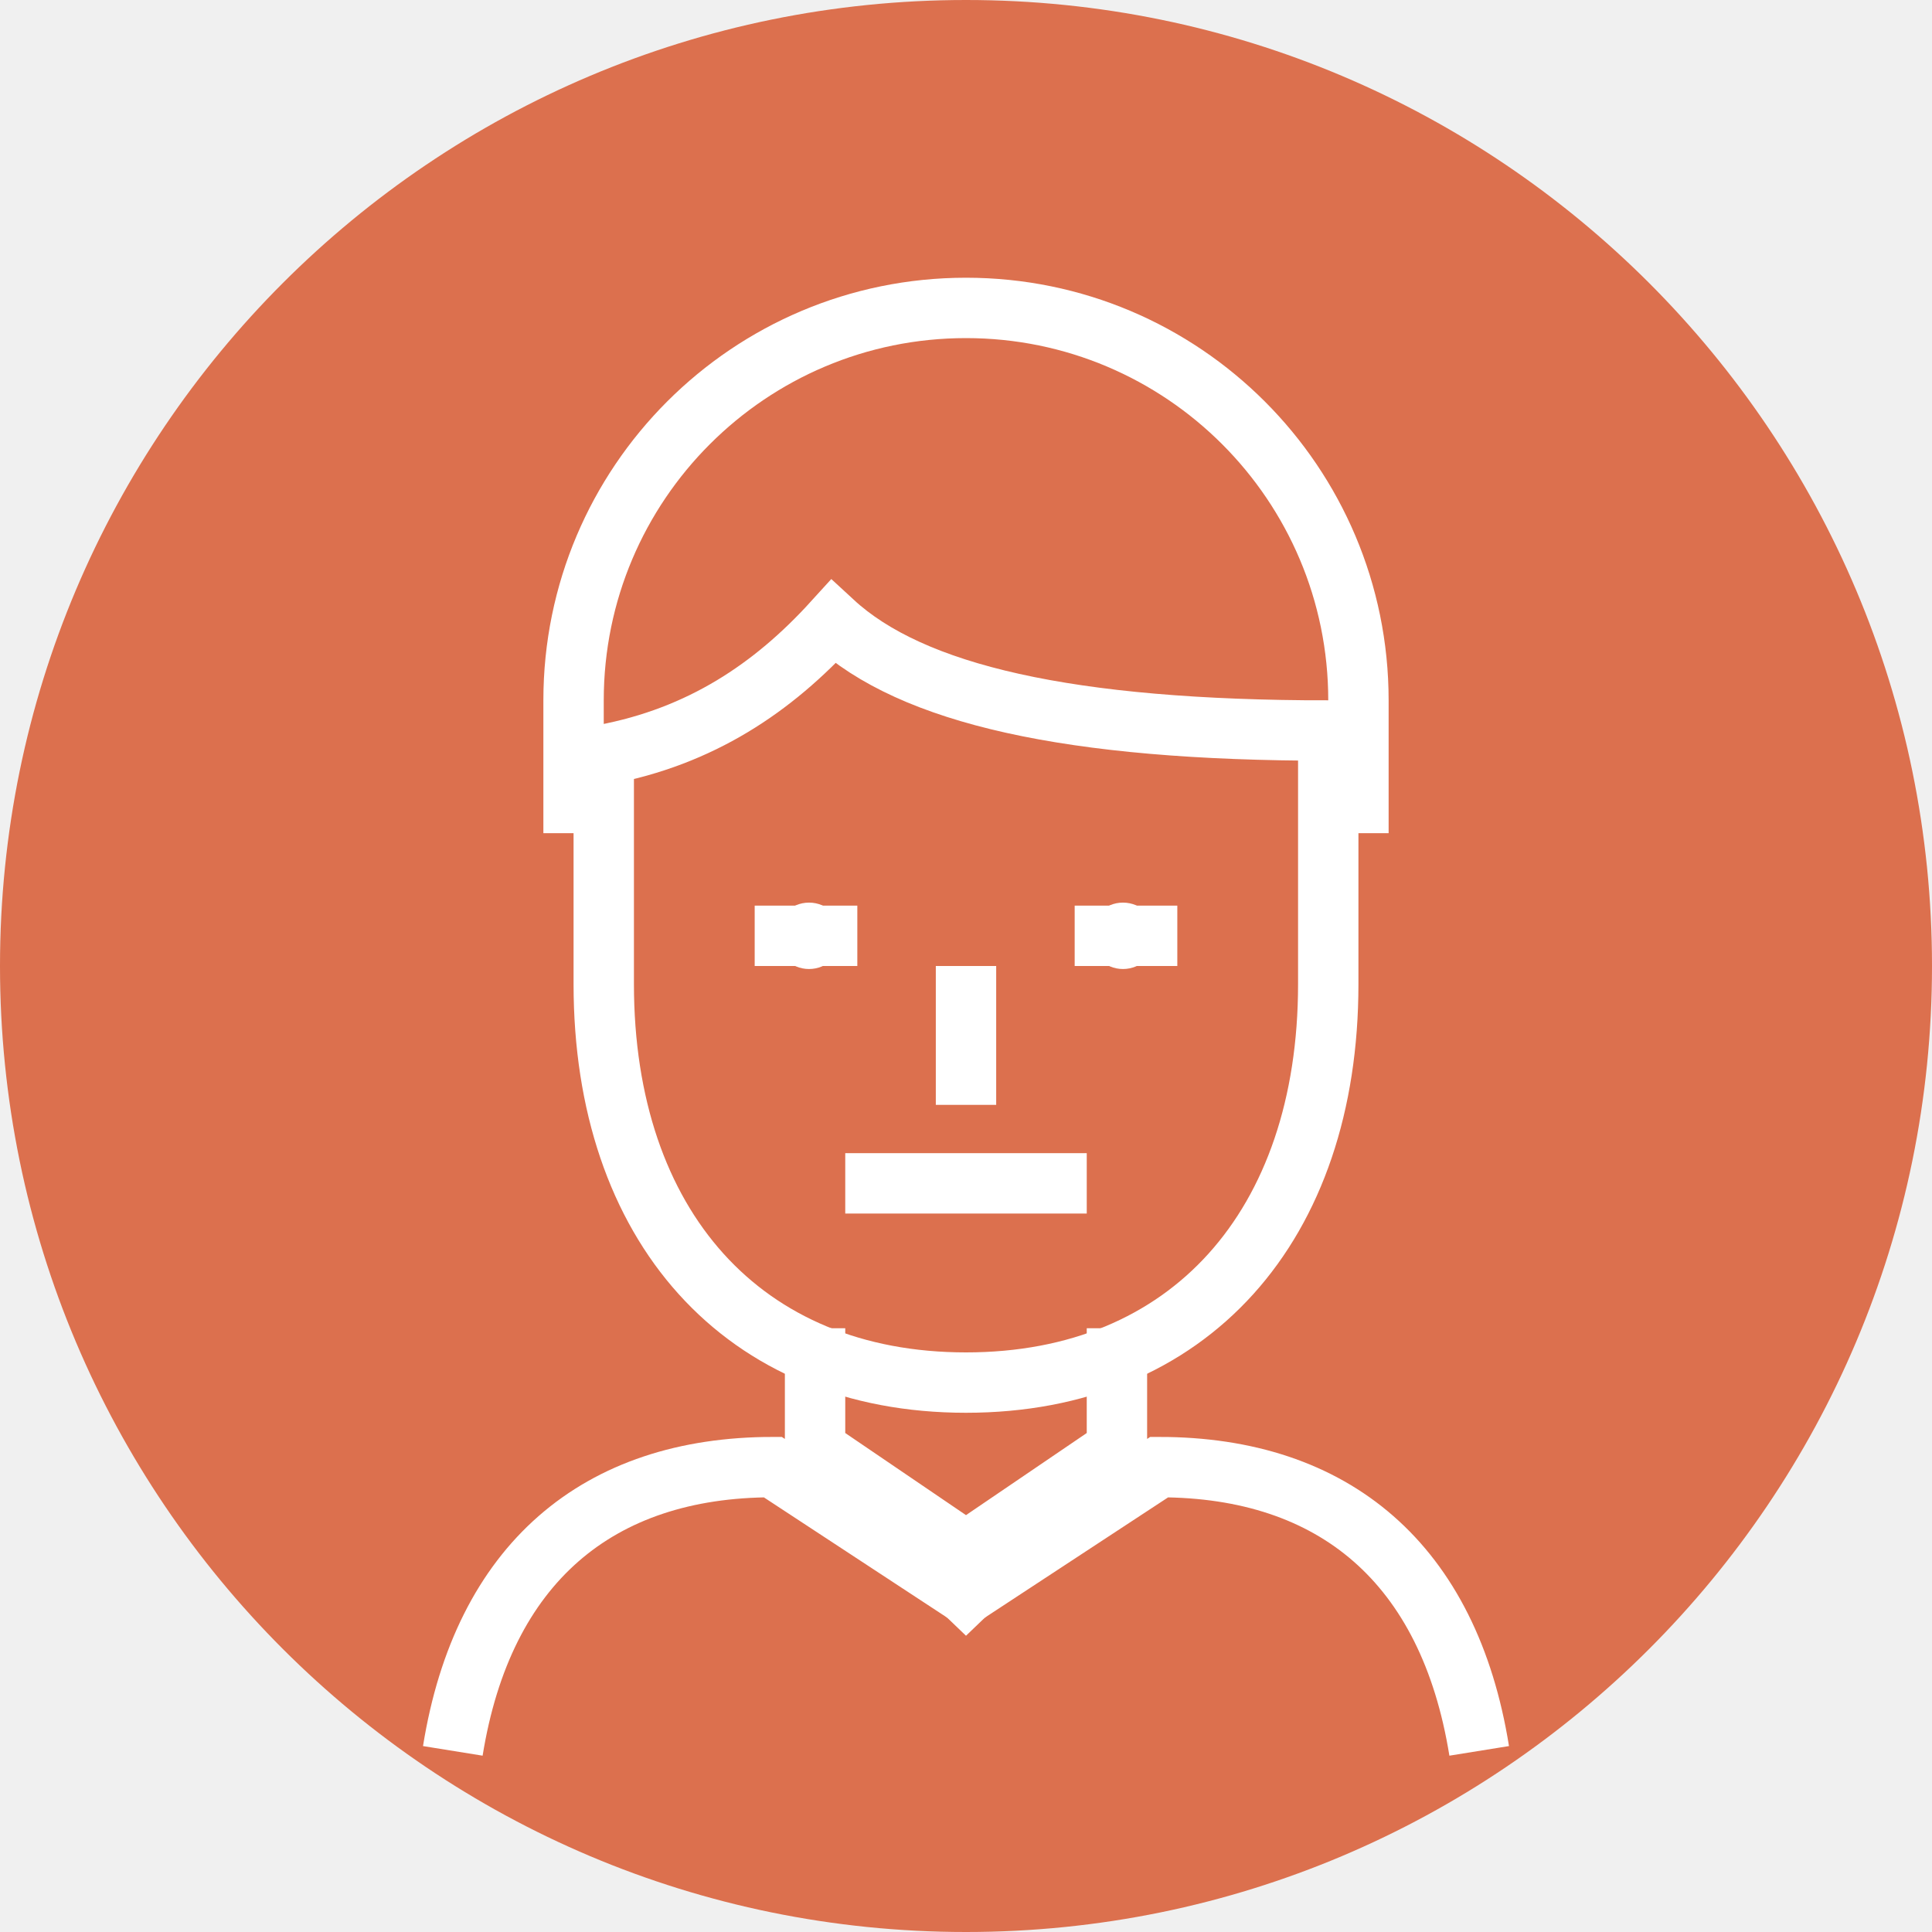
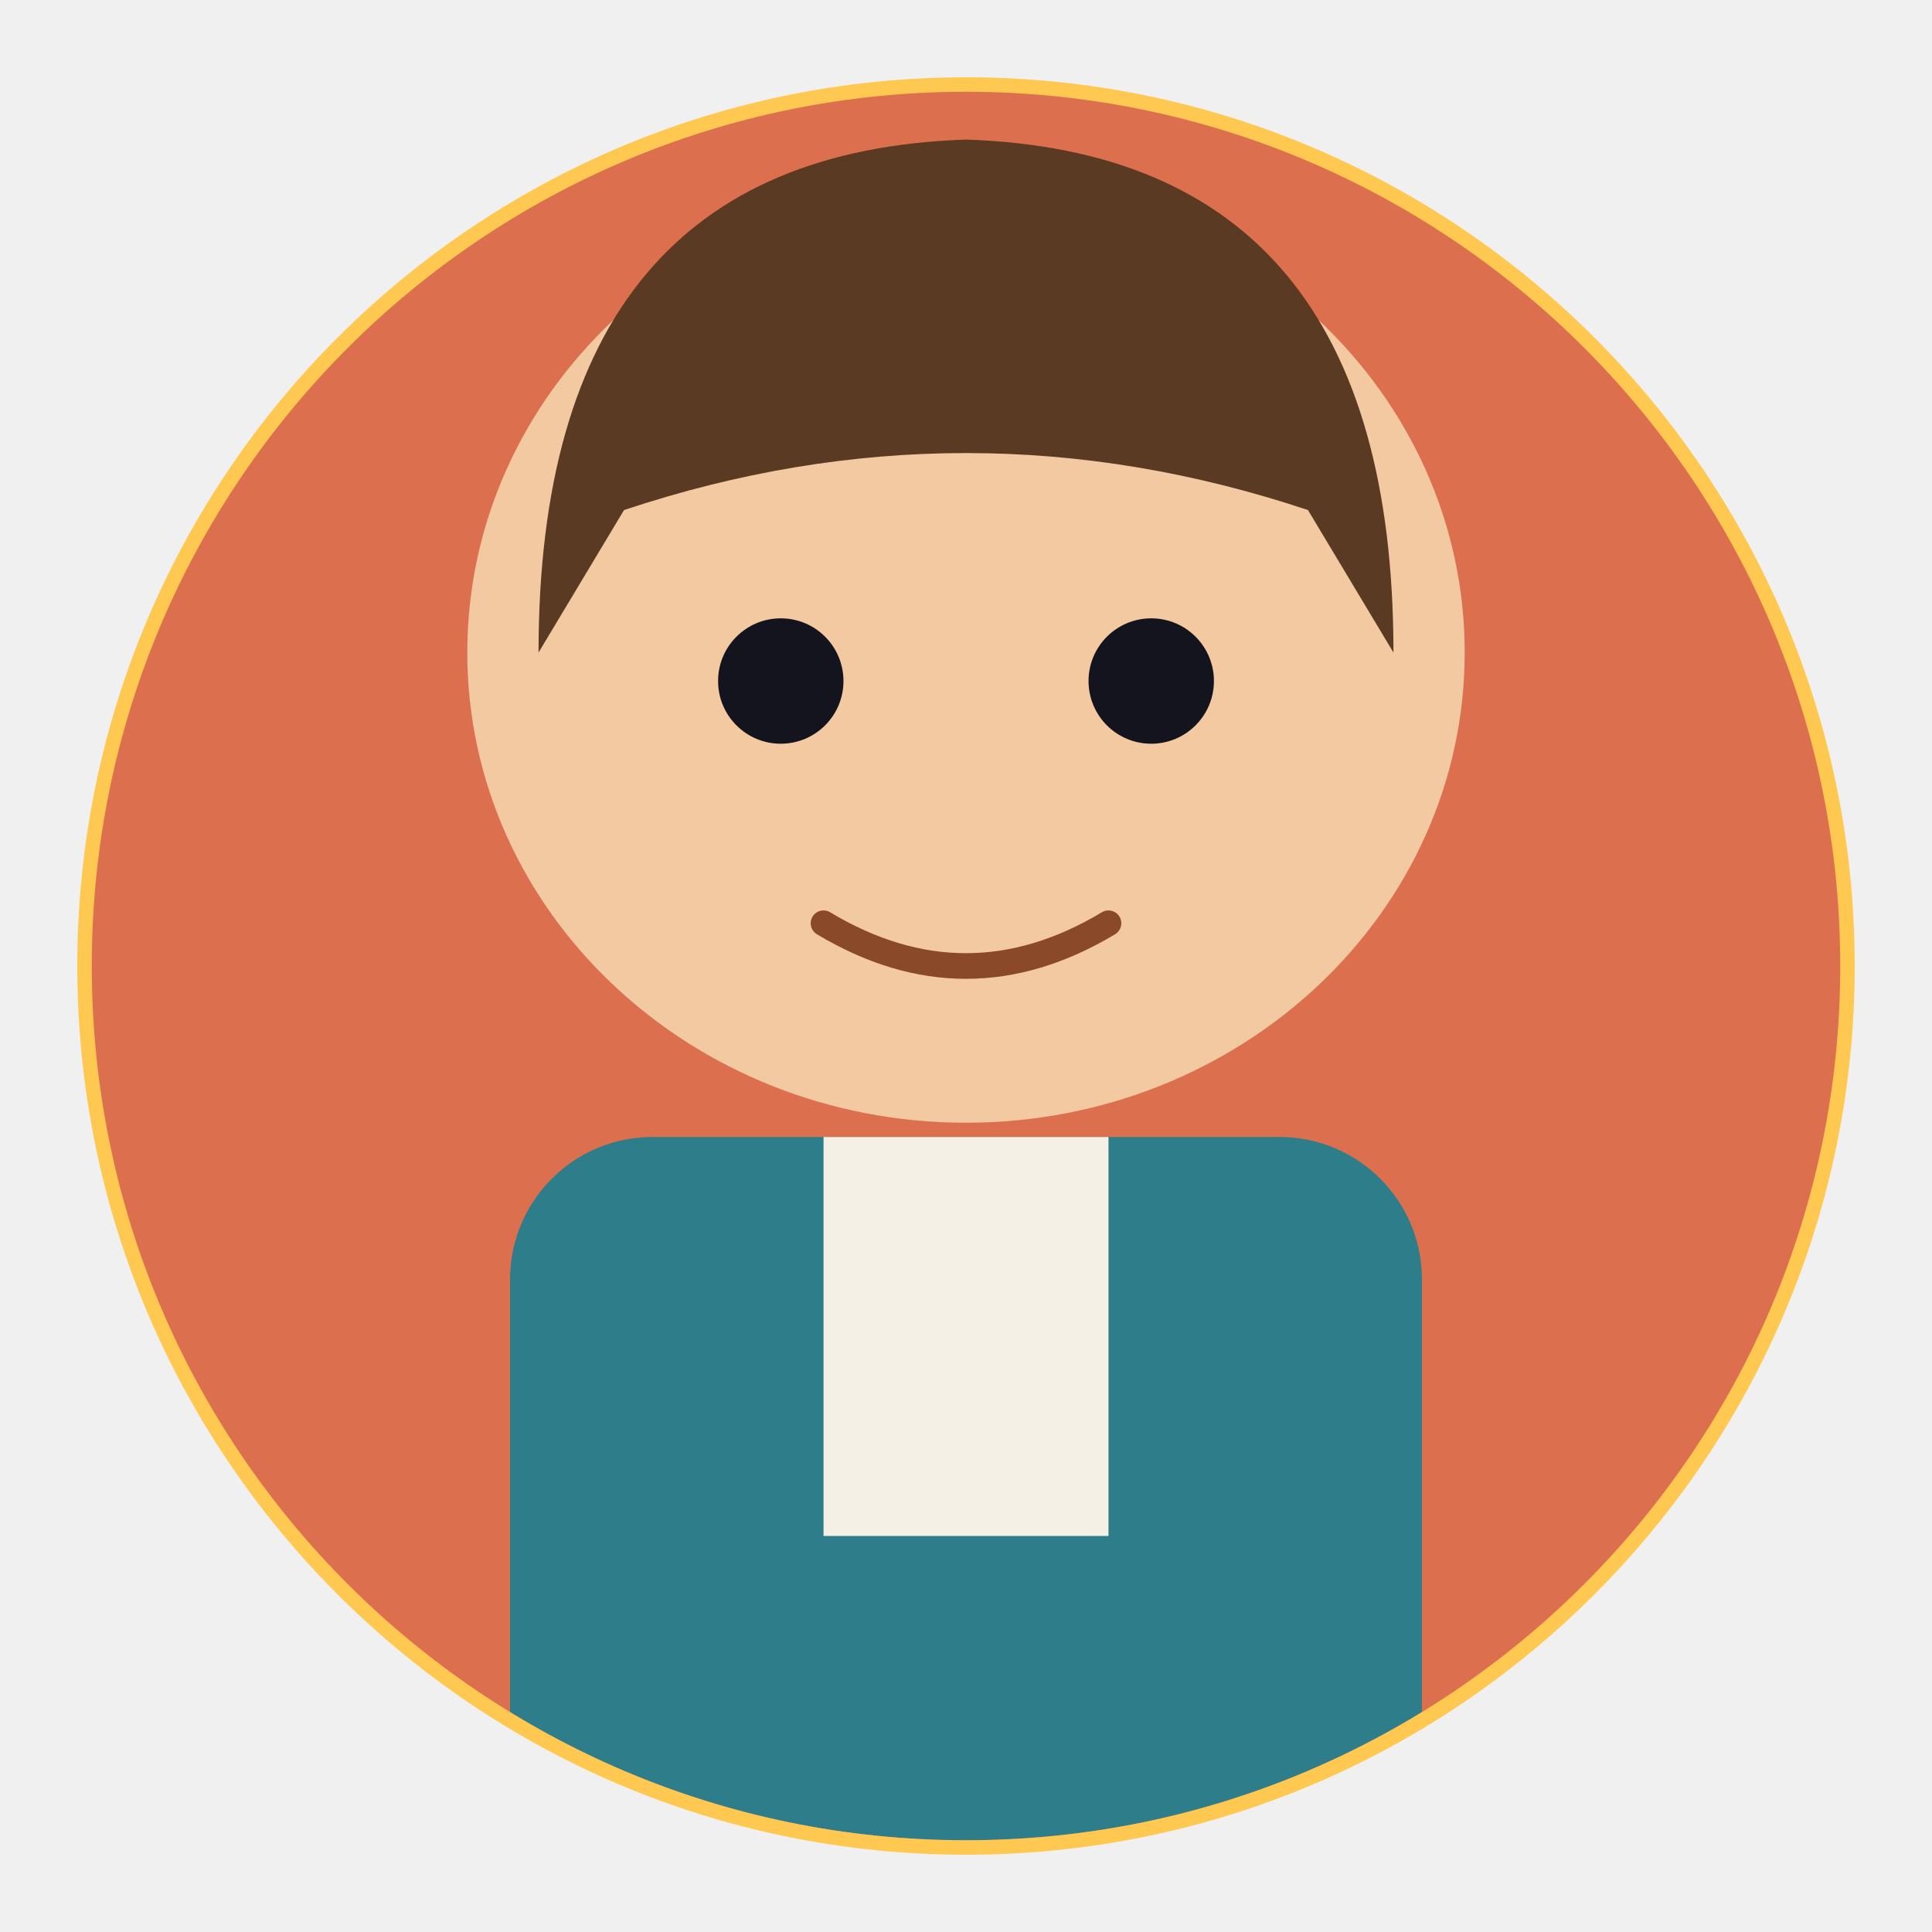
- <svg xmlns="http://www.w3.org/2000/svg" viewBox="0 0 32 32">
-   <circle cx="16" cy="16" r="16" fill="#dc704e" />
-   <path d="M9.5 13.8v-2.2a6.5 6.5 0 0 1 13 0v2.2" fill="none" stroke="white" strokeWidth="1.5" strokeLinecap="round" />
-   <path d="M10 12.5c1.6-.3 2.8-1.1 3.8-2.2 1.3 1.2 3.9 1.8 8.2 1.8v4.2c0 4-2.3 6.6-6 6.6s-6-2.6-6-6.6v-3.8Z" fill="none" stroke="white" strokeWidth="1.5" strokeLinejoin="round" />
-   <path d="M12.5 15.5h1.7m3.6 0h1.7" stroke="white" strokeWidth="1.5" strokeLinecap="round" />
-   <circle cx="13.4" cy="15.5" r=".55" fill="white" />
-   <circle cx="18.6" cy="15.5" r=".55" fill="white" />
-   <path d="M16 16v2.3m-2 1.3h4" fill="none" stroke="white" strokeWidth="1.2" strokeLinecap="round" />
-   <path d="M13.5 22v2l2.5 1.7 2.5-1.7v-2M7.5 29c.5-3.1 2.4-4.7 5.3-4.7l3.2 2.1 3.2-2.1c2.9 0 4.8 1.6 5.3 4.7" fill="none" stroke="white" strokeWidth="1.5" strokeLinejoin="round" strokeLinecap="round" />
-   <path d="m13.5 24 2.5 2.4 2.5-2.4" fill="none" stroke="white" strokeWidth="1.1" />
+ <svg xmlns="http://www.w3.org/2000/svg" viewBox="0 0 800 800">
+   <defs>
+     <clipPath id="clipCircle">
+       <circle cx="400" cy="400" r="362" />
+     </clipPath>
+   </defs>
+   <circle cx="400" cy="400" r="365" fill="#dc704e" />
+   <g clip-path="url(#clipCircle)">
+     <g transform="translate(400 400) scale(1.18) translate(-400 -400)">
+       <rect x="240" y="460" width="320" height="300" rx="50" fill="#2E7D8A" />
+       <rect x="350" y="460" width="100" height="140" fill="#F5F0E6" />
+       <ellipse cx="400" cy="290" rx="175" ry="165" fill="#F2C9A0" />
+       <path d="M 250 290 Q 250 115 400 110 Q 550 115 550 290 L 520 240 Q 400 200 280 240 Z" fill="#5A3A22" />
+       <circle cx="335" cy="300" r="22" fill="#14141E" />
+       <circle cx="465" cy="300" r="22" fill="#14141E" />
+       <path d="M 350 385 Q 400 415 450 385" fill="none" stroke="#8A4A2A" stroke-width="9" stroke-linecap="round" />
+     </g>
+   </g>
+   <circle cx="400" cy="400" r="365" fill="none" stroke="#FFC850" stroke-width="6" />
</svg>
